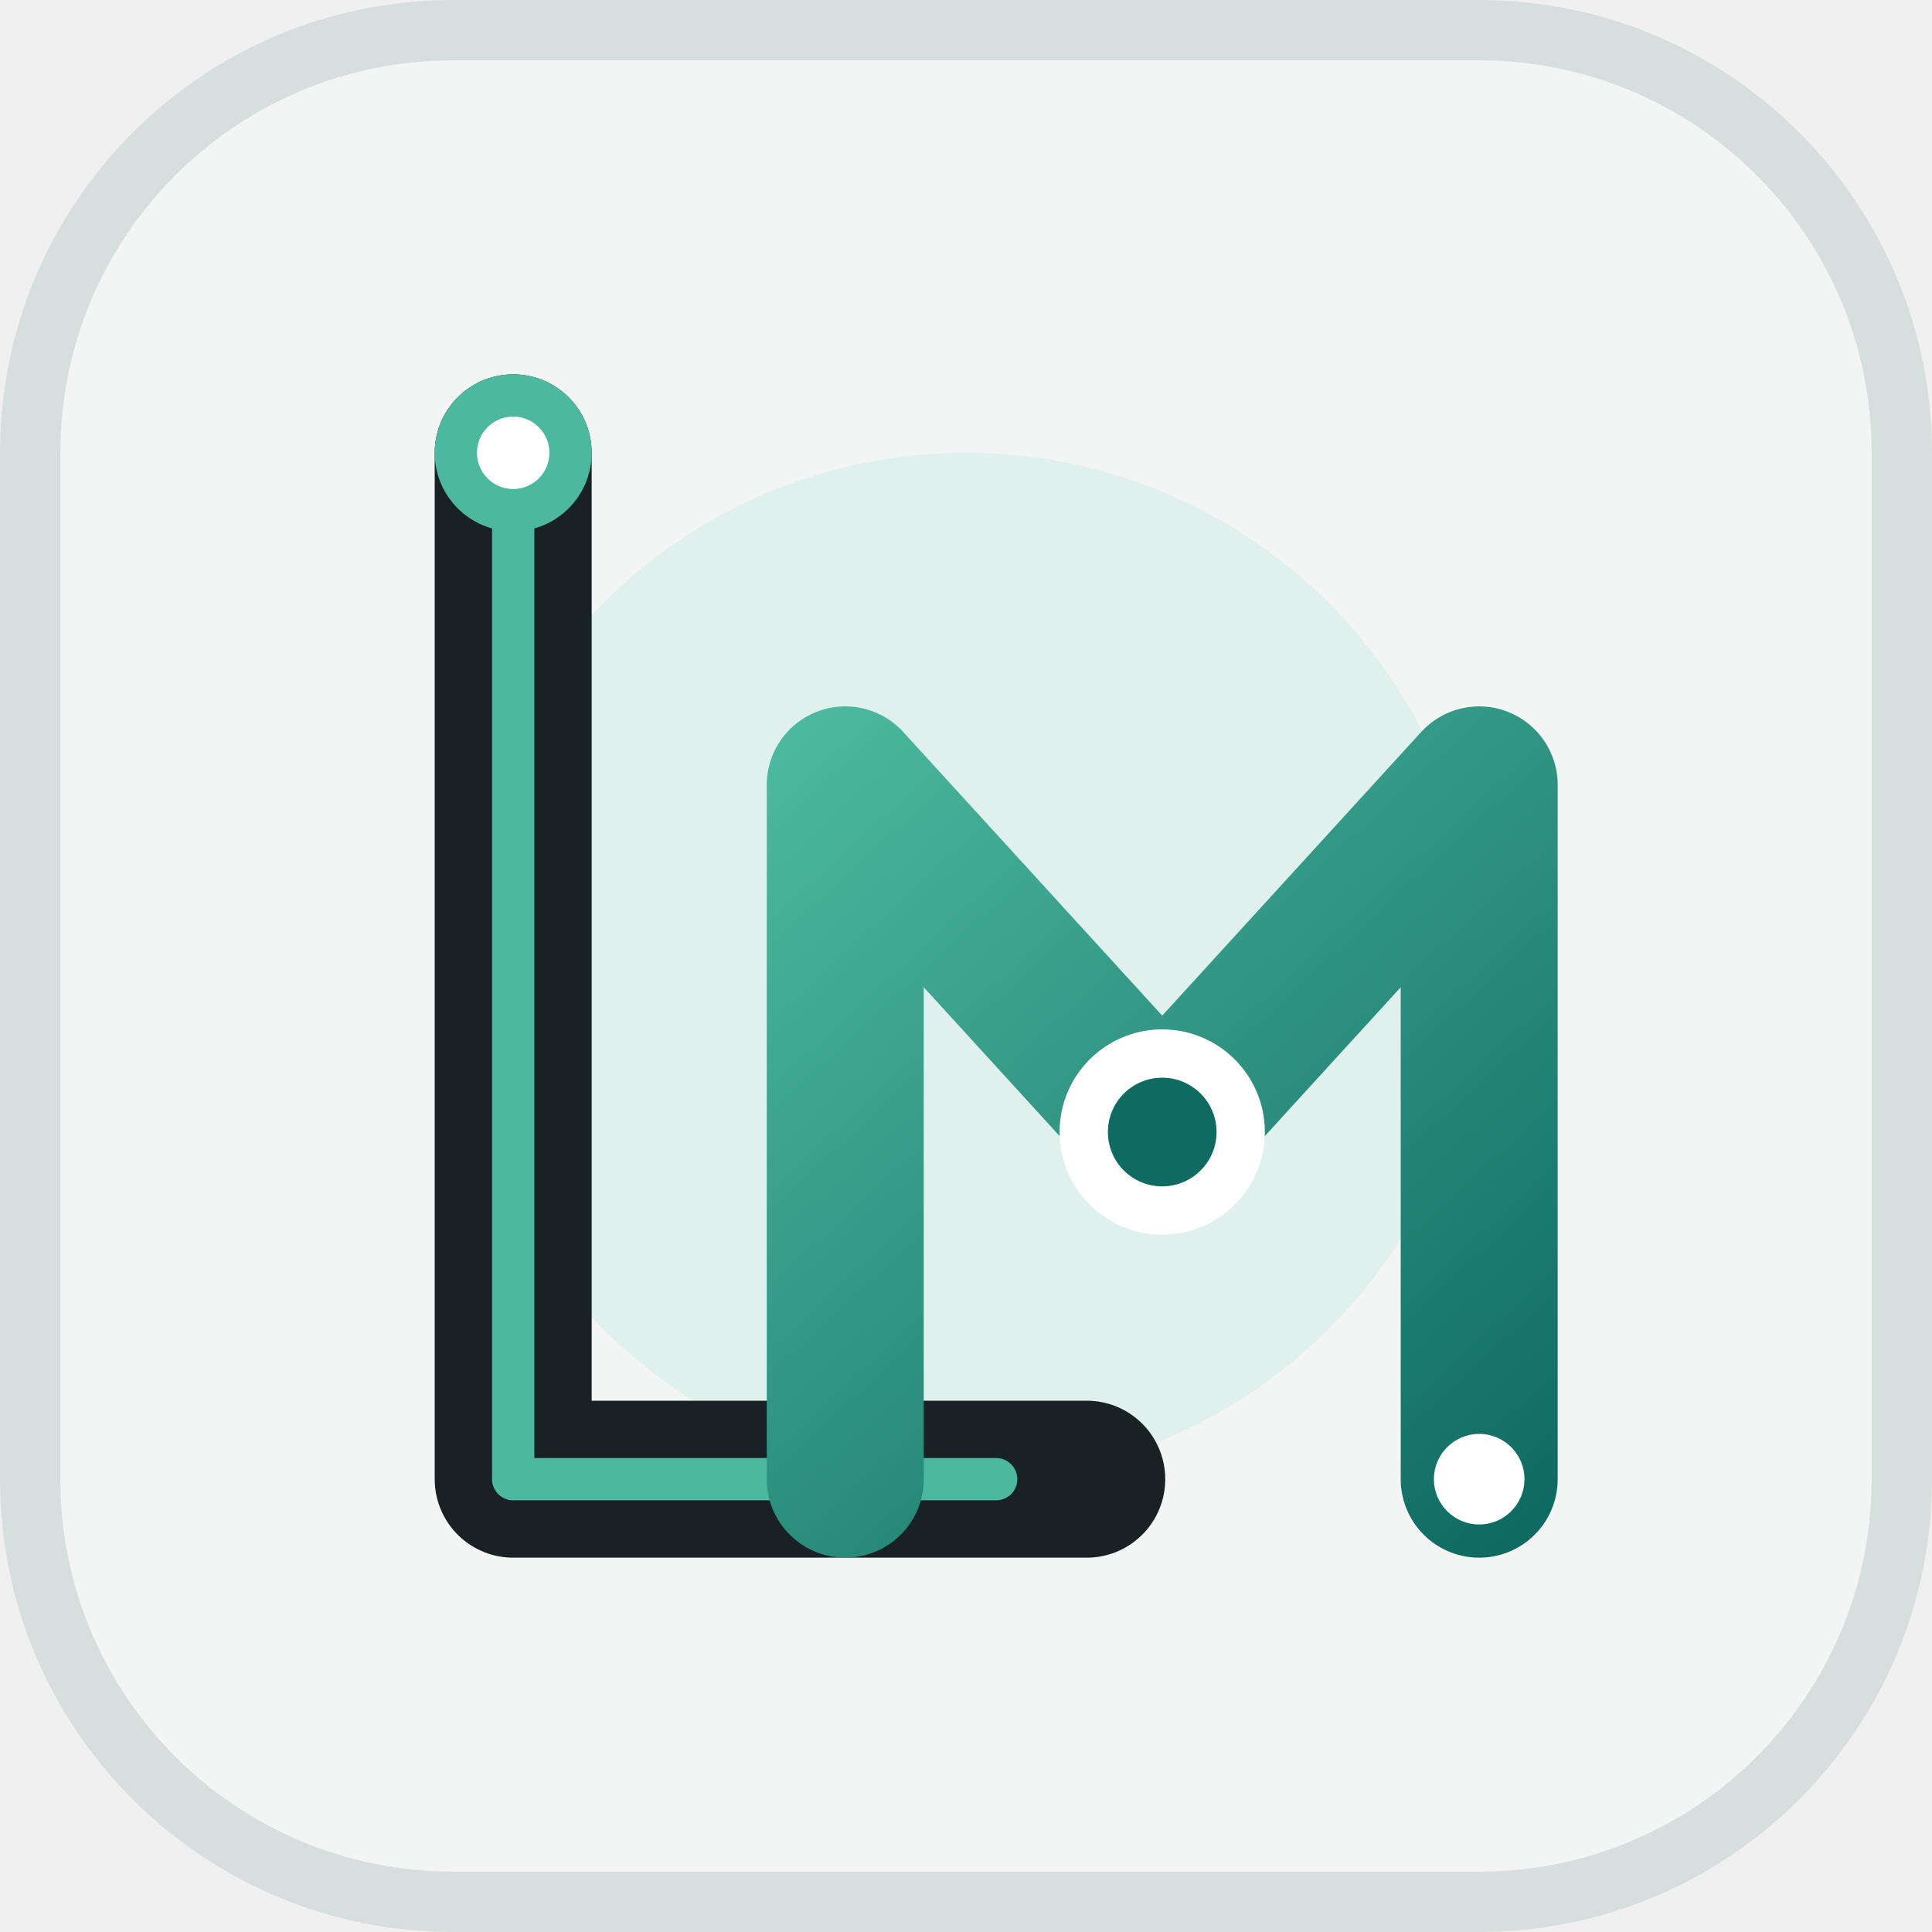
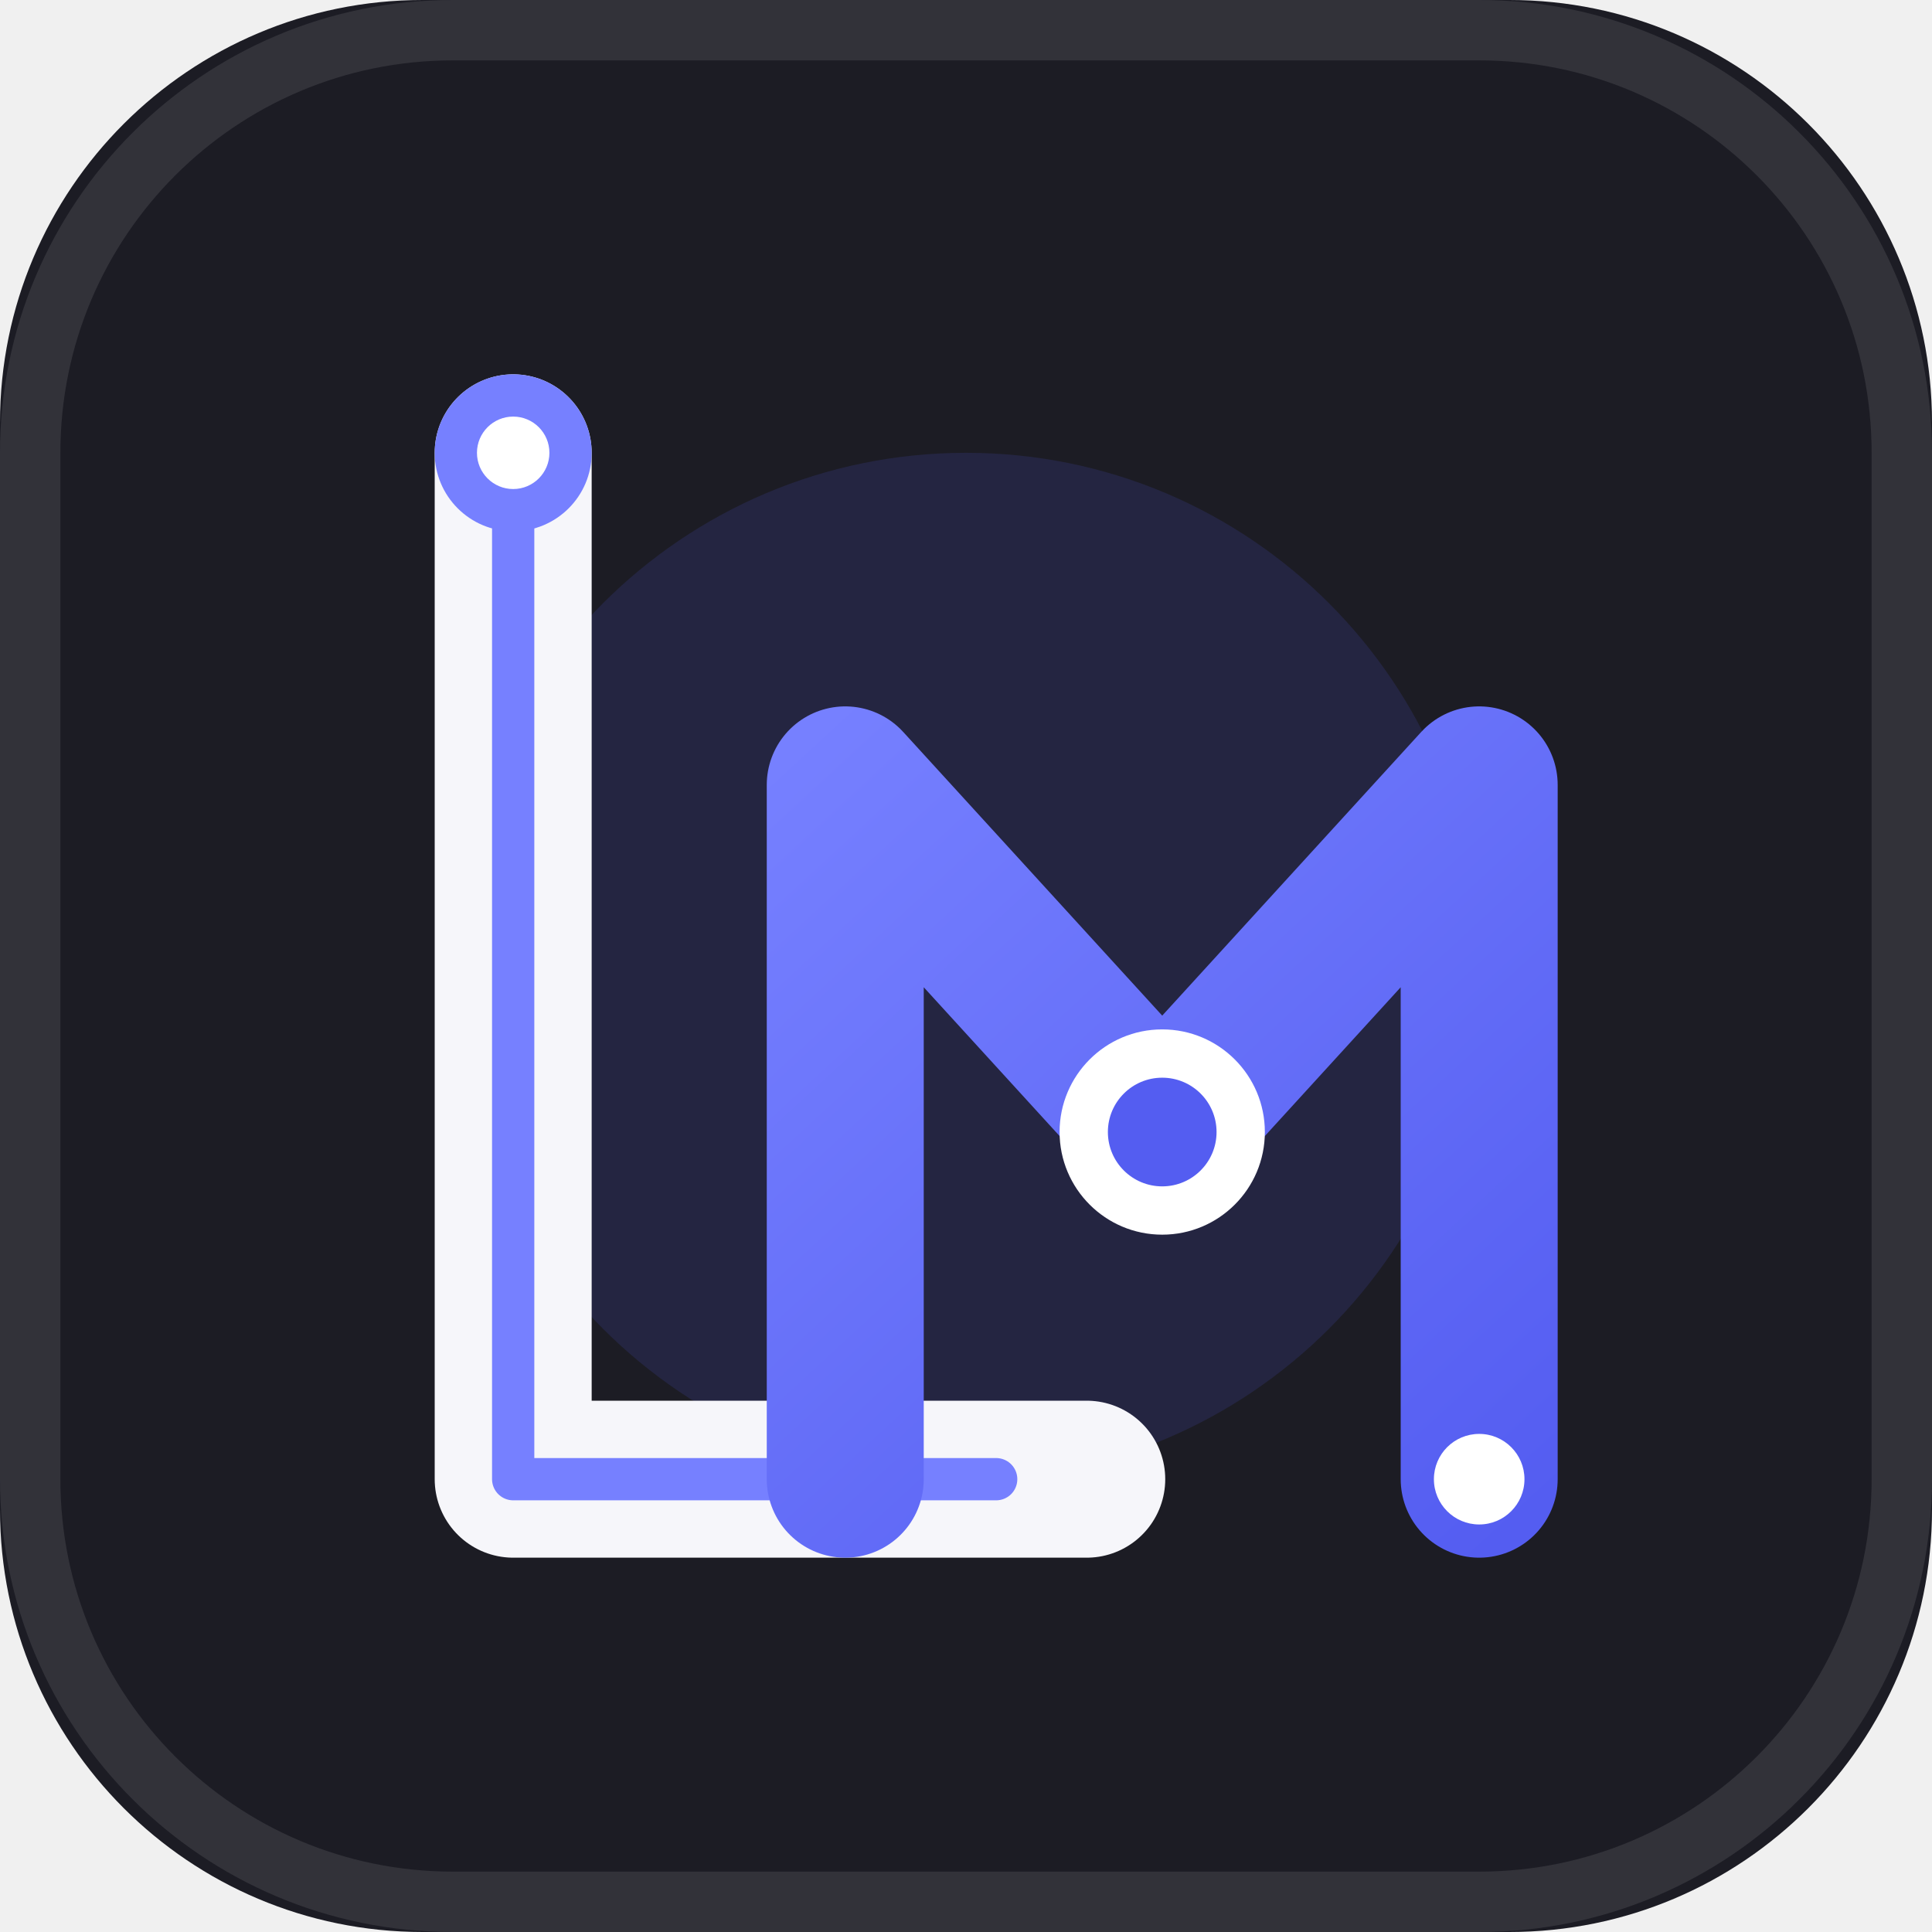
<svg xmlns="http://www.w3.org/2000/svg" width="32" height="32" viewBox="0 0 32 32" fill="none">
+   <rect width="32" height="32" rx="7" fill="#1C1C24" />
+   <path d="M8 7V21L13 24" stroke="#F6F6FA" stroke-width="2.6" stroke-linecap="round" stroke-linejoin="round" />
+   <path d="M24 7V21L19 24" stroke="#F6F6FA" stroke-width="2.6" stroke-linecap="round" stroke-linejoin="round" />
+   <path d="M13 24H19" stroke="#545DF1" stroke-width="3" stroke-linecap="round" />
  <defs>
    <linearGradient id="m-grad-fav" x1="13.5" y1="12" x2="25.5" y2="25" gradientUnits="userSpaceOnUse">
-       <stop offset="0%" stop-color="#4CB89F" />
-       <stop offset="100%" stop-color="#0F6B62" />
+       <stop offset="0%" stop-color="#7680FF" />
+       <stop offset="100%" stop-color="#545DF1" />
    </linearGradient>
  </defs>
-   <rect width="32" height="32" rx="7.5" fill="#F2F5F3" />
-   <rect x="0.5" y="0.5" width="31" height="31" rx="7" stroke="#D6DFDD" stroke-width="1" />
-   <circle cx="16" cy="16" r="8.5" fill="#DCEFEA" opacity="0.8" />
-   <path d="M8.5 7.5V24.5H18" stroke="#182225" stroke-width="2.6" stroke-linecap="round" stroke-linejoin="round" />
-   <path d="M8.5 8V24.5H16.5" stroke="#4CB89F" stroke-width="0.7" stroke-linecap="round" stroke-linejoin="round" />
-   <circle cx="8.5" cy="7.5" r="1.3" fill="#4CB89F" />
+   <rect width="32" height="32" rx="7.5" fill="#1C1C24" />
+   <rect x="0.5" y="0.5" width="31" height="31" rx="7" stroke="rgba(255, 255, 255, 0.1)" stroke-width="1" />
+   <circle cx="16" cy="16" r="8.5" fill="rgba(84, 93, 241, 0.18)" opacity="0.8" />
+   <path d="M8.5 7.5V24.5H18" stroke="#F6F6FA" stroke-width="2.6" stroke-linecap="round" stroke-linejoin="round" />
+   <path d="M8.5 8V24.5H16.5" stroke="#7680FF" stroke-width="0.7" stroke-linecap="round" stroke-linejoin="round" />
+   <circle cx="8.5" cy="7.5" r="1.3" fill="#7680FF" />
  <circle cx="8.5" cy="7.5" r="0.6" fill="#FFFFFF" />
  <path d="M14 24.5V13L19.25 18.75L24.5 13V24.5" stroke="url(#m-grad-fav)" stroke-width="2.6" stroke-linecap="round" stroke-linejoin="round" />
  <circle cx="19.25" cy="18.75" r="1.7" fill="#FFFFFF" />
-   <circle cx="19.25" cy="18.75" r="0.9" fill="#0F6B62" />
+   <circle cx="19.25" cy="18.75" r="0.9" fill="#545DF1" />
  <circle cx="24.5" cy="24.5" r="0.75" fill="#FFFFFF" />
</svg>
